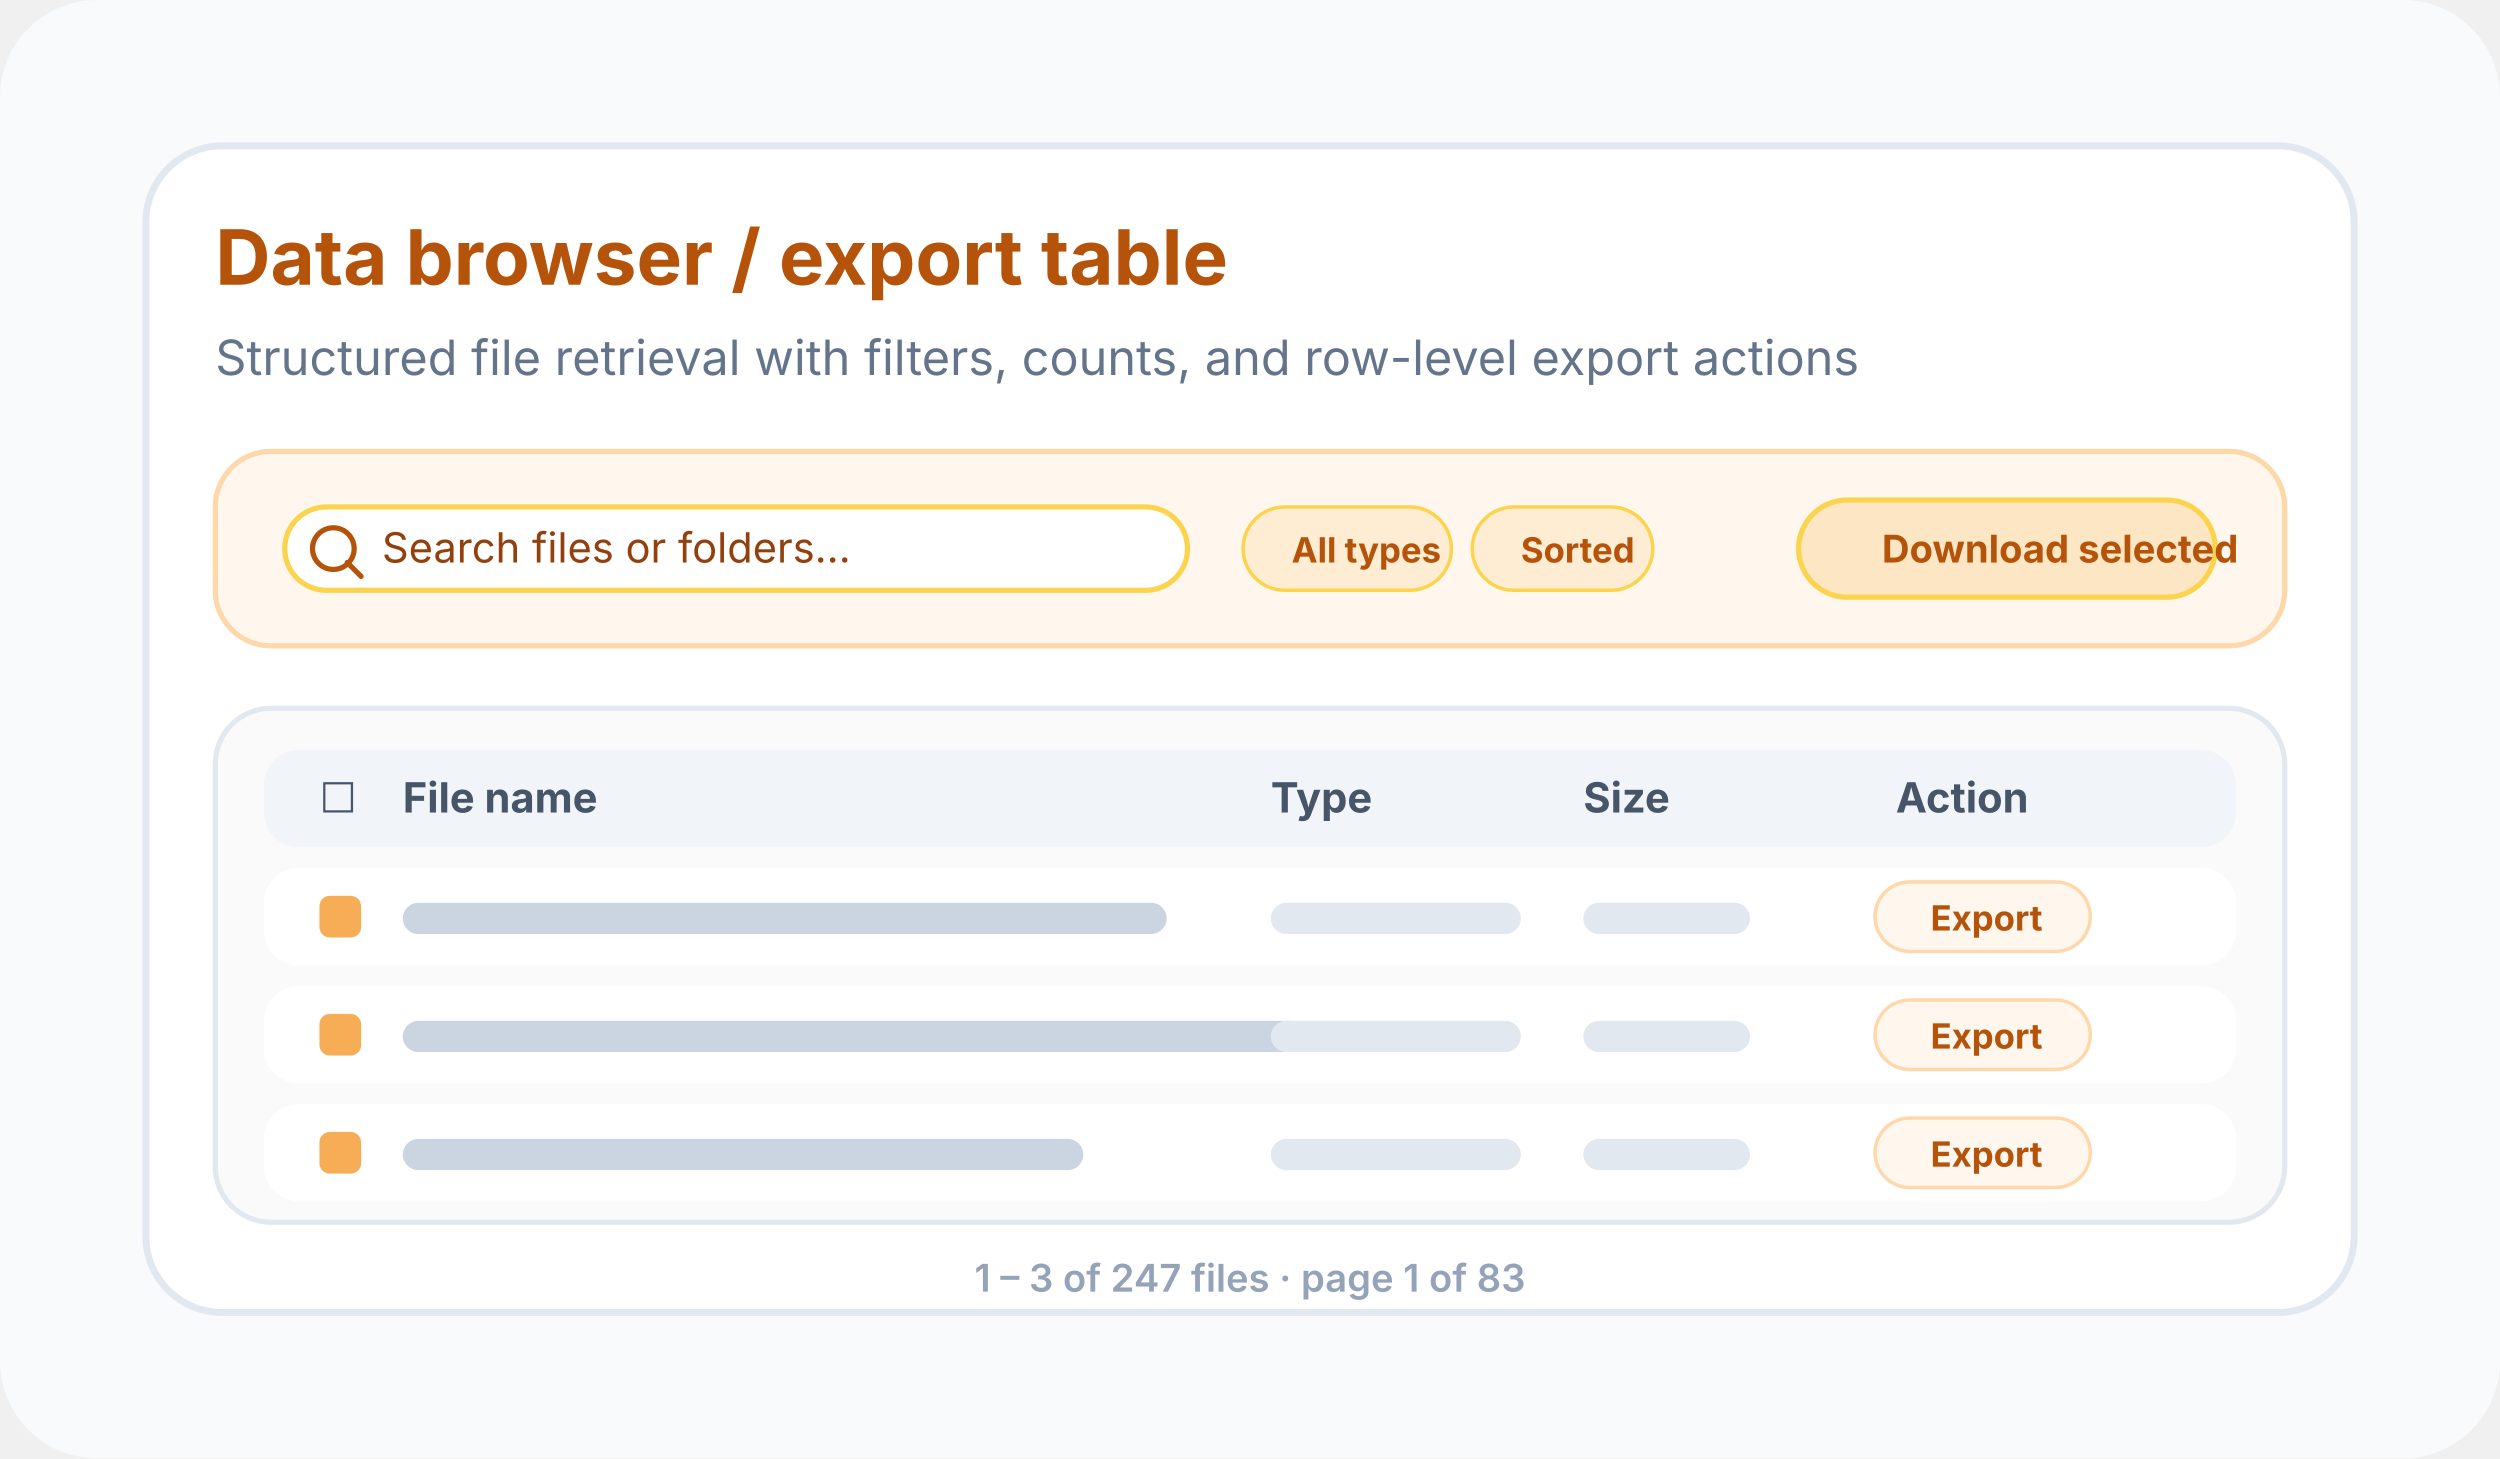
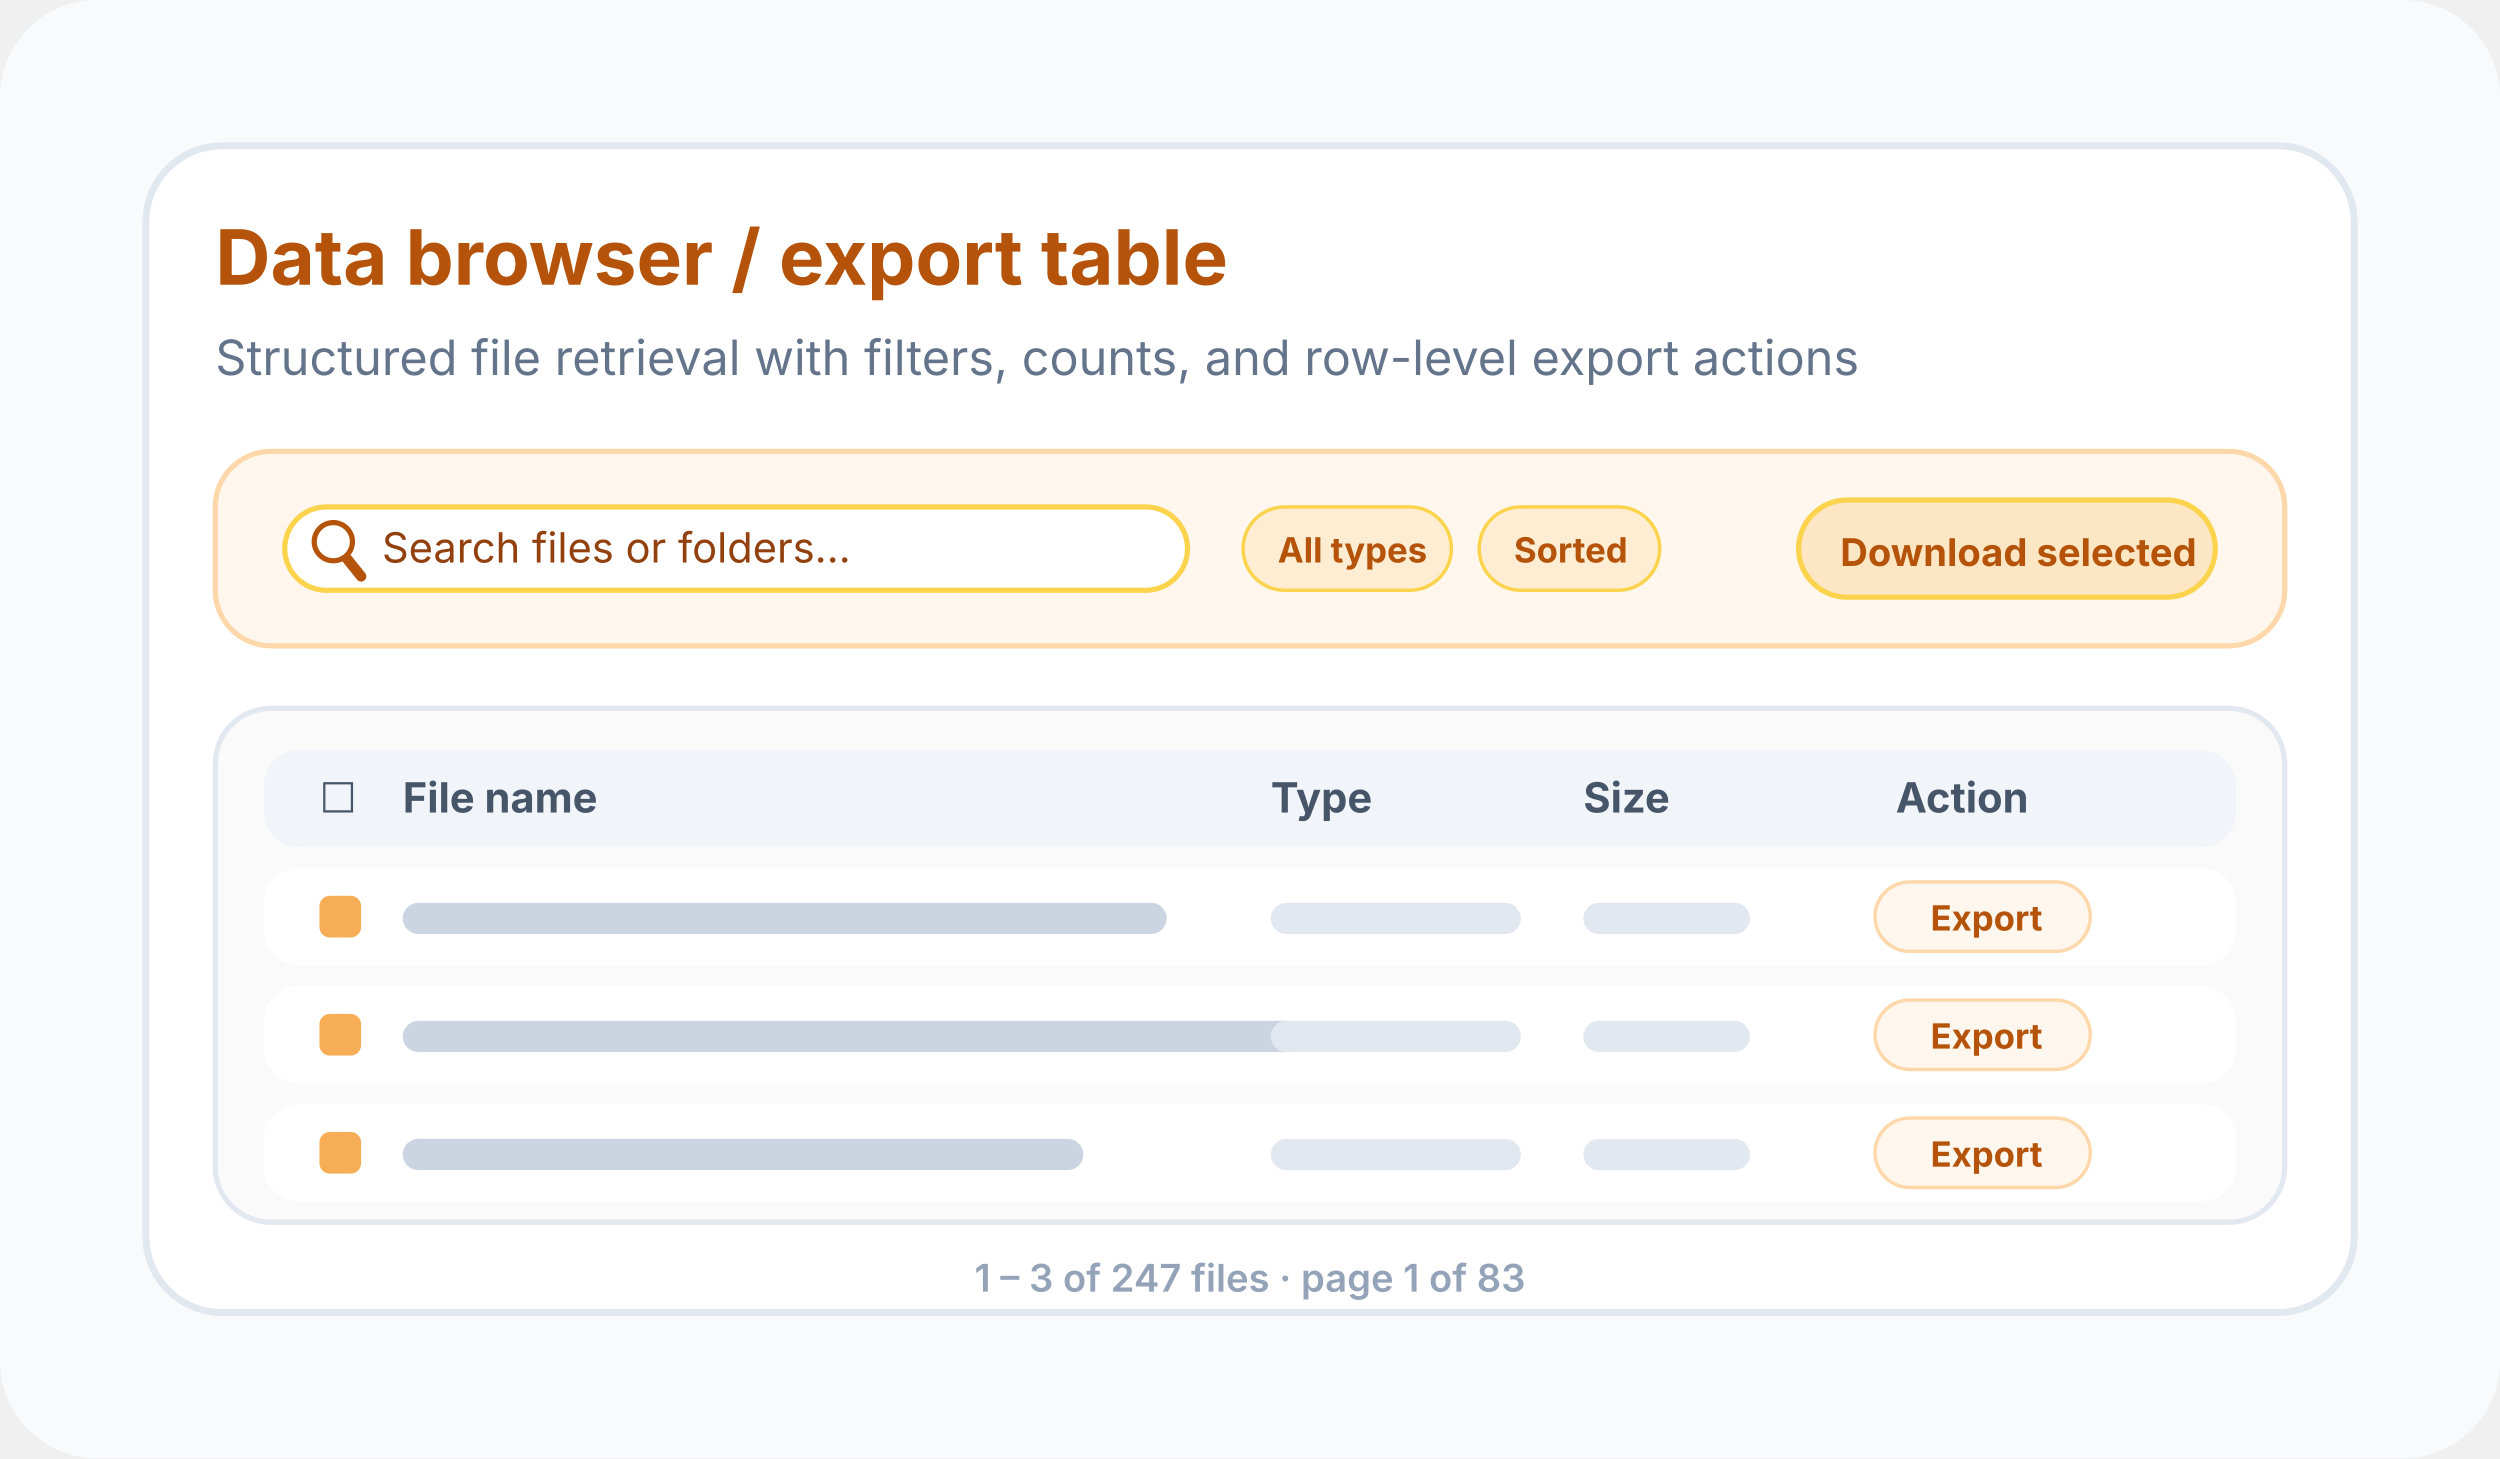
<svg xmlns="http://www.w3.org/2000/svg" width="720" height="420" viewBox="0 0 720 420" fill="none">
  <rect width="720" height="420" rx="28" fill="#F8FAFC" />
  <rect x="42" y="42" width="636" height="336" rx="22" fill="white" stroke="#E2E8F0" stroke-width="2" />
  <text x="62" y="82" fill="#B45309" font-family="Inter, Arial, Helvetica, sans-serif" font-size="22" font-weight="700">Data browser / export table</text>
  <text x="62" y="108" fill="#64748B" font-family="Inter, Arial, Helvetica, sans-serif" font-size="14">Structured file retrieval with filters, counts, and row-level export actions</text>
  <rect x="62" y="130" width="596" height="56" rx="16" fill="#FFF7ED" stroke="#FED7AA" stroke-width="1.5" />
  <rect x="82" y="146" width="260" height="24" rx="12" fill="#FFFFFF" stroke="#FCD34D" stroke-width="1.5" />
-   <circle cx="96" cy="158" r="6" fill="none" stroke="#B45309" stroke-width="1.5" />
-   <line x1="100" y1="162" x2="104" y2="166" stroke="#B45309" stroke-width="1.5" stroke-linecap="round" />
+   <circle cx="96" cy="156" r="5.5" fill="none" stroke="#B45309" stroke-width="1.5" />
+   <line x1="100" y1="161" x2="104" y2="166" stroke="#B45309" stroke-width="3" stroke-linecap="round" />
  <text x="110" y="162" fill="#92400E" font-family="Inter, Arial, sans-serif" font-size="12">Search files or folders…</text>
  <rect x="358" y="146" width="60" height="24" rx="12" fill="#F59E0B" fill-opacity="0.12" stroke="#FCD34D" stroke-width="1" />
-   <text x="372" y="162" fill="#B45309" font-family="Inter, Arial, sans-serif" font-size="10" font-weight="700">All types</text>
-   <rect x="424" y="146" width="52" height="24" rx="12" fill="#F59E0B" fill-opacity="0.12" stroke="#FCD34D" stroke-width="1" />
-   <text x="438" y="162" fill="#B45309" font-family="Inter, Arial, sans-serif" font-size="10" font-weight="700">Sorted</text>
+   <text x="368" y="162" fill="#B45309" font-family="Inter, Arial, sans-serif" font-size="10" font-weight="700">All types</text>
+   <rect x="426" y="146" width="52" height="24" rx="12" fill="#F59E0B" fill-opacity="0.12" stroke="#FCD34D" stroke-width="1" />
+   <text x="436" y="162" fill="#B45309" font-family="Inter, Arial, sans-serif" font-size="10" font-weight="700">Sorted</text>
  <rect x="518" y="144" width="120" height="28" rx="14" fill="#F59E0B" fill-opacity="0.18" stroke="#FCD34D" stroke-width="1.5" />
-   <text x="542" y="162" fill="#B45309" font-family="Inter, Arial, sans-serif" font-size="11" font-weight="700">Download selected</text>
+   <text x="530" y="163" fill="#B45309" font-family="Inter, Arial, sans-serif" font-size="11" font-weight="700">Download selected</text>
  <rect x="62" y="204" width="596" height="148" rx="16" fill="#FAFAFA" stroke="#E2E8F0" stroke-width="1.5" />
  <rect x="76" y="216" width="568" height="28" rx="10" fill="#F1F5F9" />
  <text x="92" y="234" fill="#475569" font-family="Inter, Arial, sans-serif" font-size="12" font-weight="700">☐</text>
  <text x="116" y="234" fill="#475569" font-family="Inter, Arial, sans-serif" font-size="12" font-weight="700">File name</text>
  <text x="366" y="234" fill="#475569" font-family="Inter, Arial, sans-serif" font-size="12" font-weight="700">Type</text>
  <text x="456" y="234" fill="#475569" font-family="Inter, Arial, sans-serif" font-size="12" font-weight="700">Size</text>
  <text x="546" y="234" fill="#475569" font-family="Inter, Arial, sans-serif" font-size="12" font-weight="700">Action</text>
  <rect x="76" y="250" width="568" height="28" rx="10" fill="white" />
  <rect x="92" y="258" width="12" height="12" rx="3" fill="#F6AD55" />
  <rect x="116" y="260" width="220" height="9" rx="4.5" fill="#CBD5E1" />
  <rect x="366" y="260" width="72" height="9" rx="4.5" fill="#E2E8F0" />
  <rect x="456" y="260" width="48" height="9" rx="4.5" fill="#E2E8F0" />
  <rect x="540" y="254" width="62" height="20" rx="10" fill="#FFF7ED" stroke="#FED7AA" stroke-width="1" />
  <text x="556" y="268" fill="#B45309" font-family="Inter, Arial, sans-serif" font-size="10" font-weight="700">Export</text>
  <rect x="76" y="284" width="568" height="28" rx="10" fill="white" />
  <rect x="92" y="292" width="12" height="12" rx="3" fill="#F6AD55" />
  <rect x="116" y="294" width="260" height="9" rx="4.5" fill="#CBD5E1" />
  <rect x="366" y="294" width="72" height="9" rx="4.5" fill="#E2E8F0" />
  <rect x="456" y="294" width="48" height="9" rx="4.5" fill="#E2E8F0" />
  <rect x="540" y="288" width="62" height="20" rx="10" fill="#FFF7ED" stroke="#FED7AA" stroke-width="1" />
  <text x="556" y="302" fill="#B45309" font-family="Inter, Arial, sans-serif" font-size="10" font-weight="700">Export</text>
  <rect x="76" y="318" width="568" height="28" rx="10" fill="white" />
  <rect x="92" y="326" width="12" height="12" rx="3" fill="#F6AD55" />
  <rect x="116" y="328" width="196" height="9" rx="4.5" fill="#CBD5E1" />
  <rect x="366" y="328" width="72" height="9" rx="4.5" fill="#E2E8F0" />
  <rect x="456" y="328" width="48" height="9" rx="4.5" fill="#E2E8F0" />
  <rect x="540" y="322" width="62" height="20" rx="10" fill="#FFF7ED" stroke="#FED7AA" stroke-width="1" />
  <text x="556" y="336" fill="#B45309" font-family="Inter, Arial, sans-serif" font-size="10" font-weight="700">Export</text>
  <text x="360" y="372" text-anchor="middle" fill="#94A3B8" font-family="Inter, Arial, sans-serif" font-size="11" font-weight="600">1 – 3 of 247 files  ·  page 1 of 83</text>
</svg>
